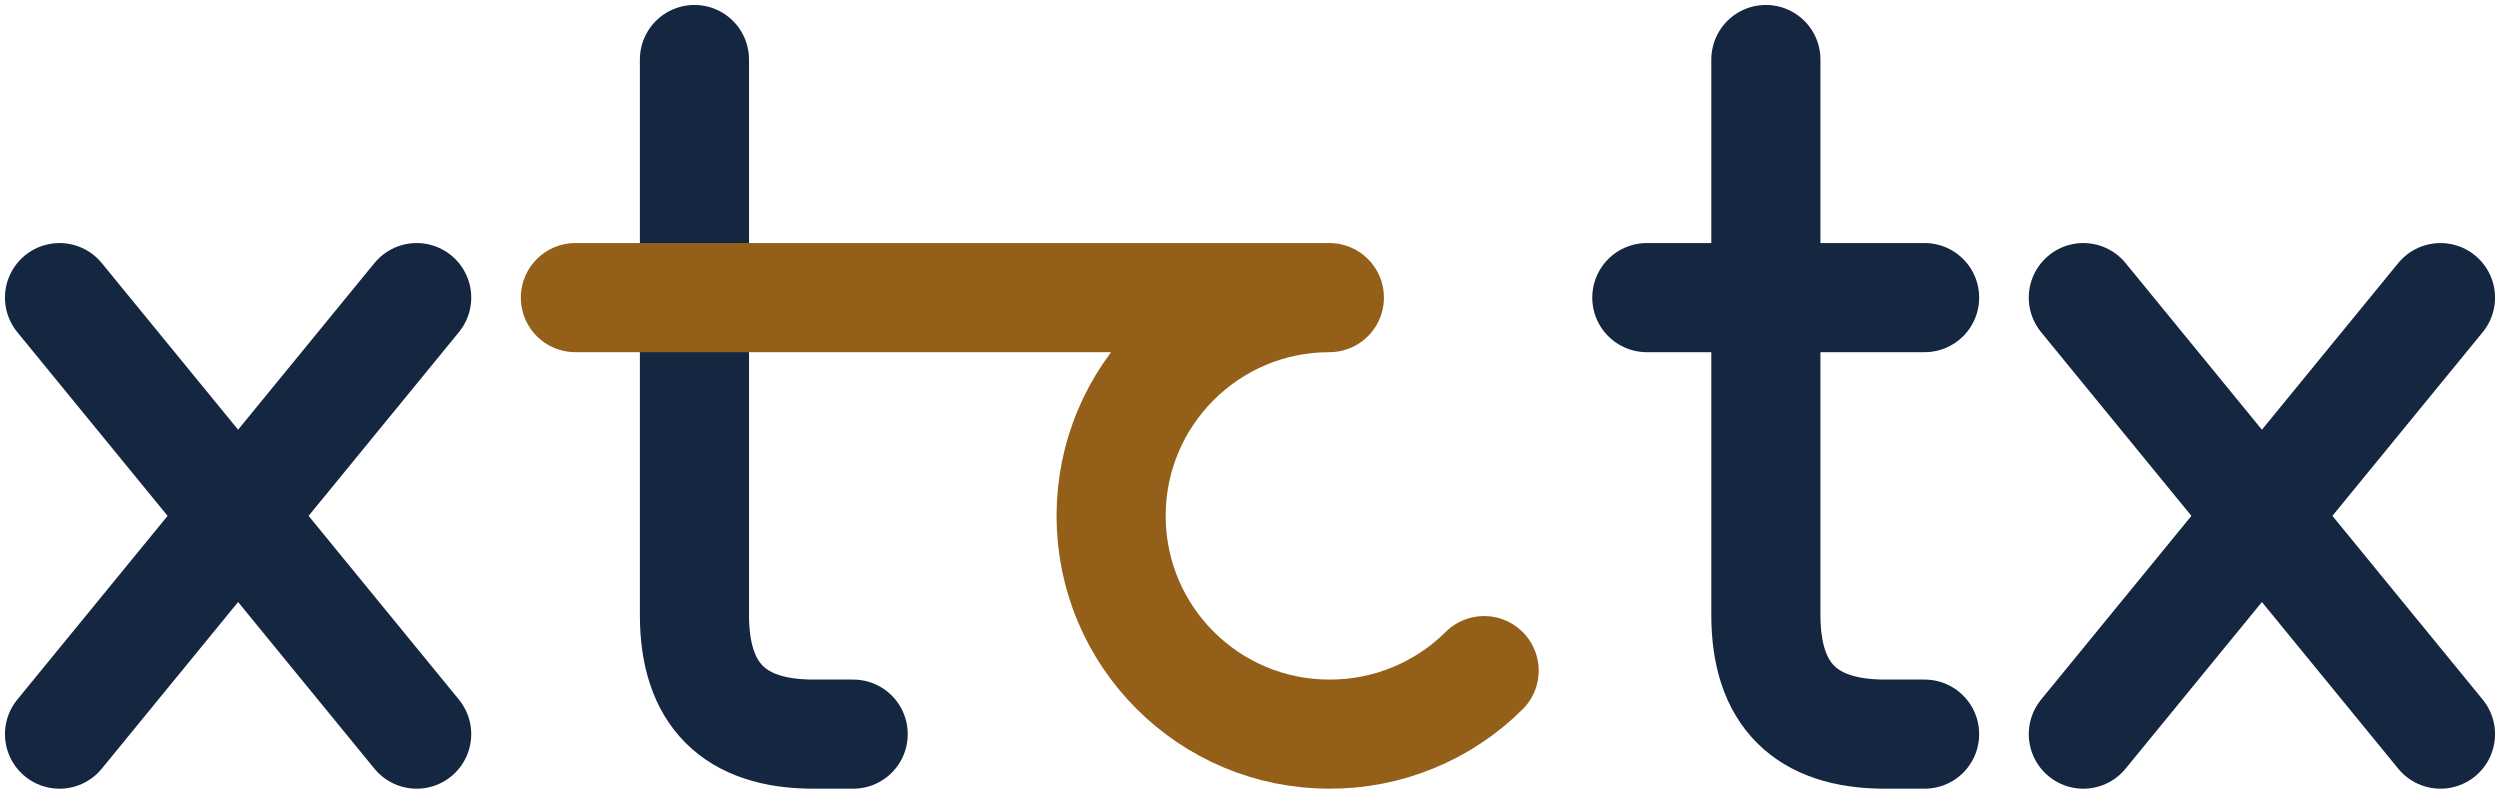
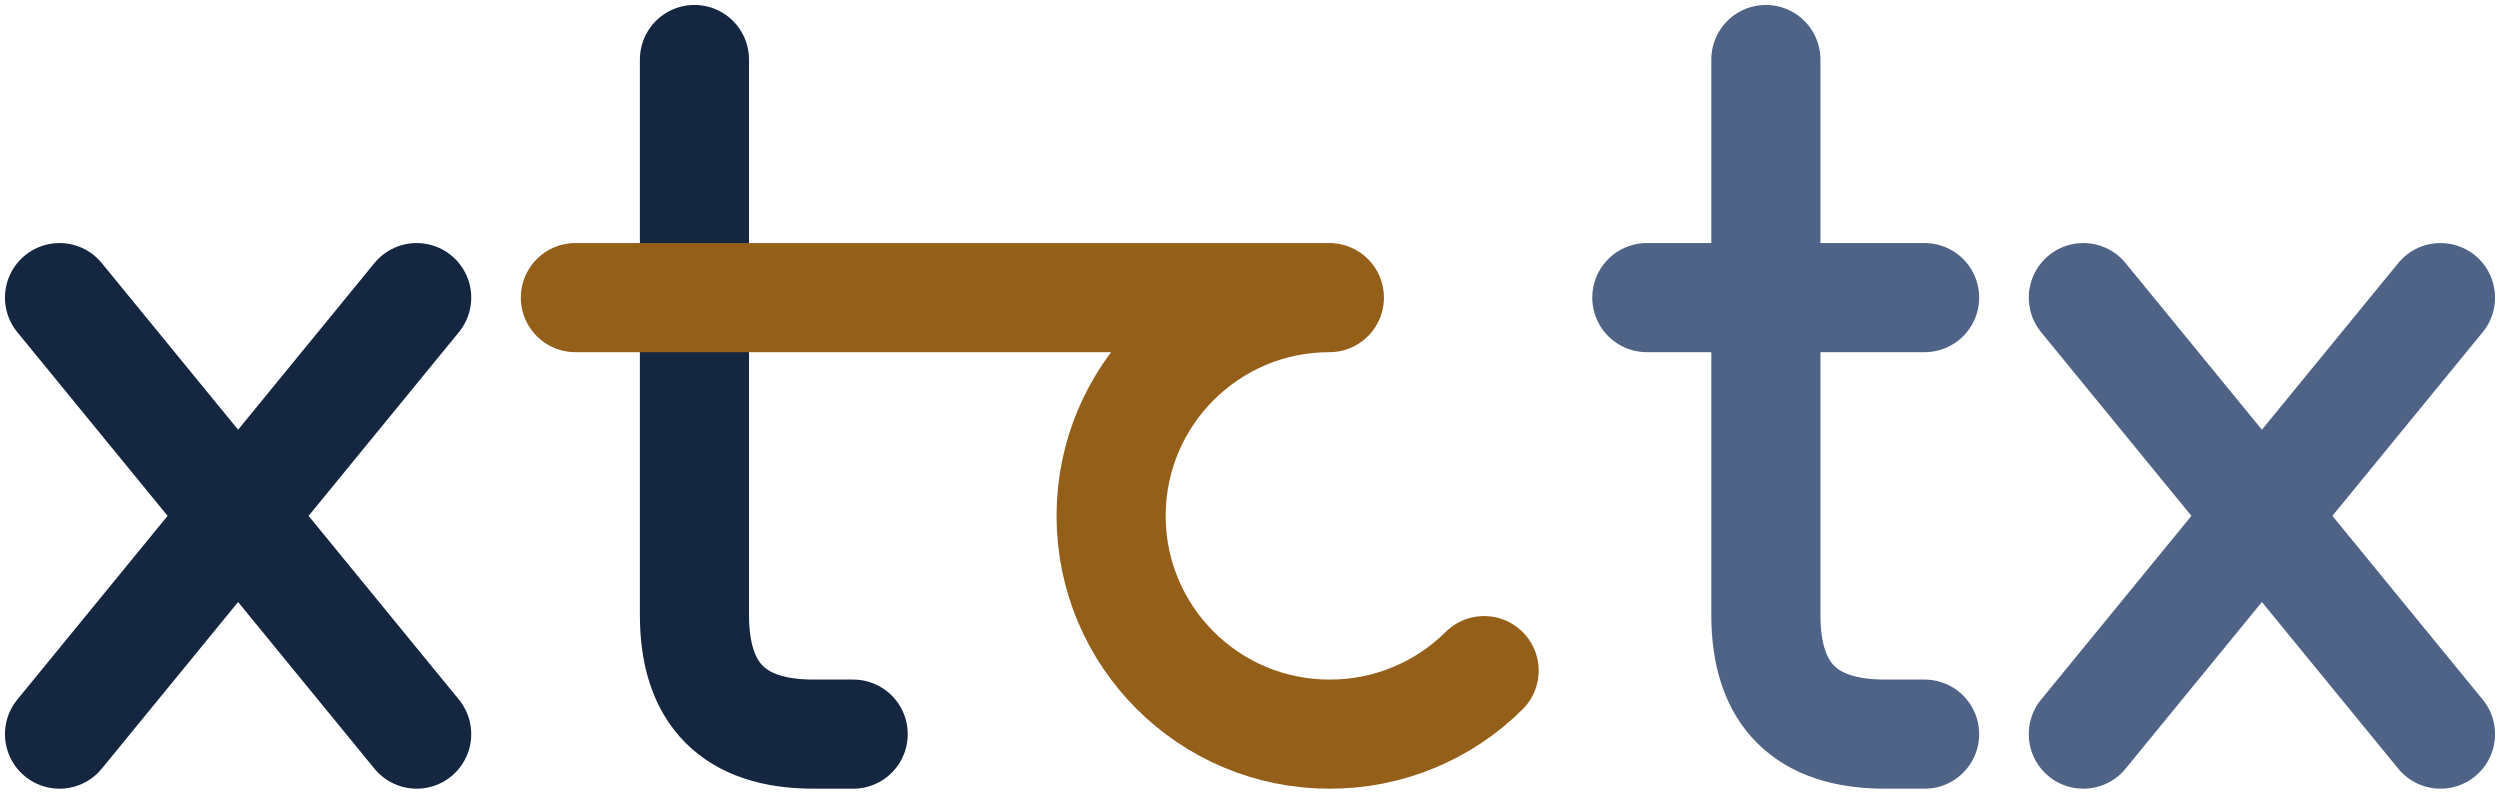
<svg xmlns="http://www.w3.org/2000/svg" viewBox="3 13 126 40" role="img" aria-label="xtctx">
  <g fill="none" stroke-width="5.5" stroke-linecap="round" stroke-linejoin="round">
    <path d="M6 28 L24 50 M24 28 L6 50" stroke="#142640" />
    <path d="M38 16 V44 Q38 50 44 50 H46" stroke="#142640" />
    <path d="M32 28 H70 A11 11 0 0 0 59 39 A11 11 0 0 0 70 50 A11 11 0 0 0 77.8 46.8" stroke="#945f19" />
-     <path d="M92 16 V44 Q92 50 98 50 H100 M86 28 H100" stroke="#142640" />
-     <path d="M108 28 L126 50 M126 28 L108 50" stroke="#142640" />
+     <path d="M92 16 V44 Q92 50 98 50 H100 M86 28 H100" stroke="#4f6386" />
+     <path d="M108 28 L126 50 M126 28 L108 50" stroke="#4f6386" />
  </g>
</svg>
